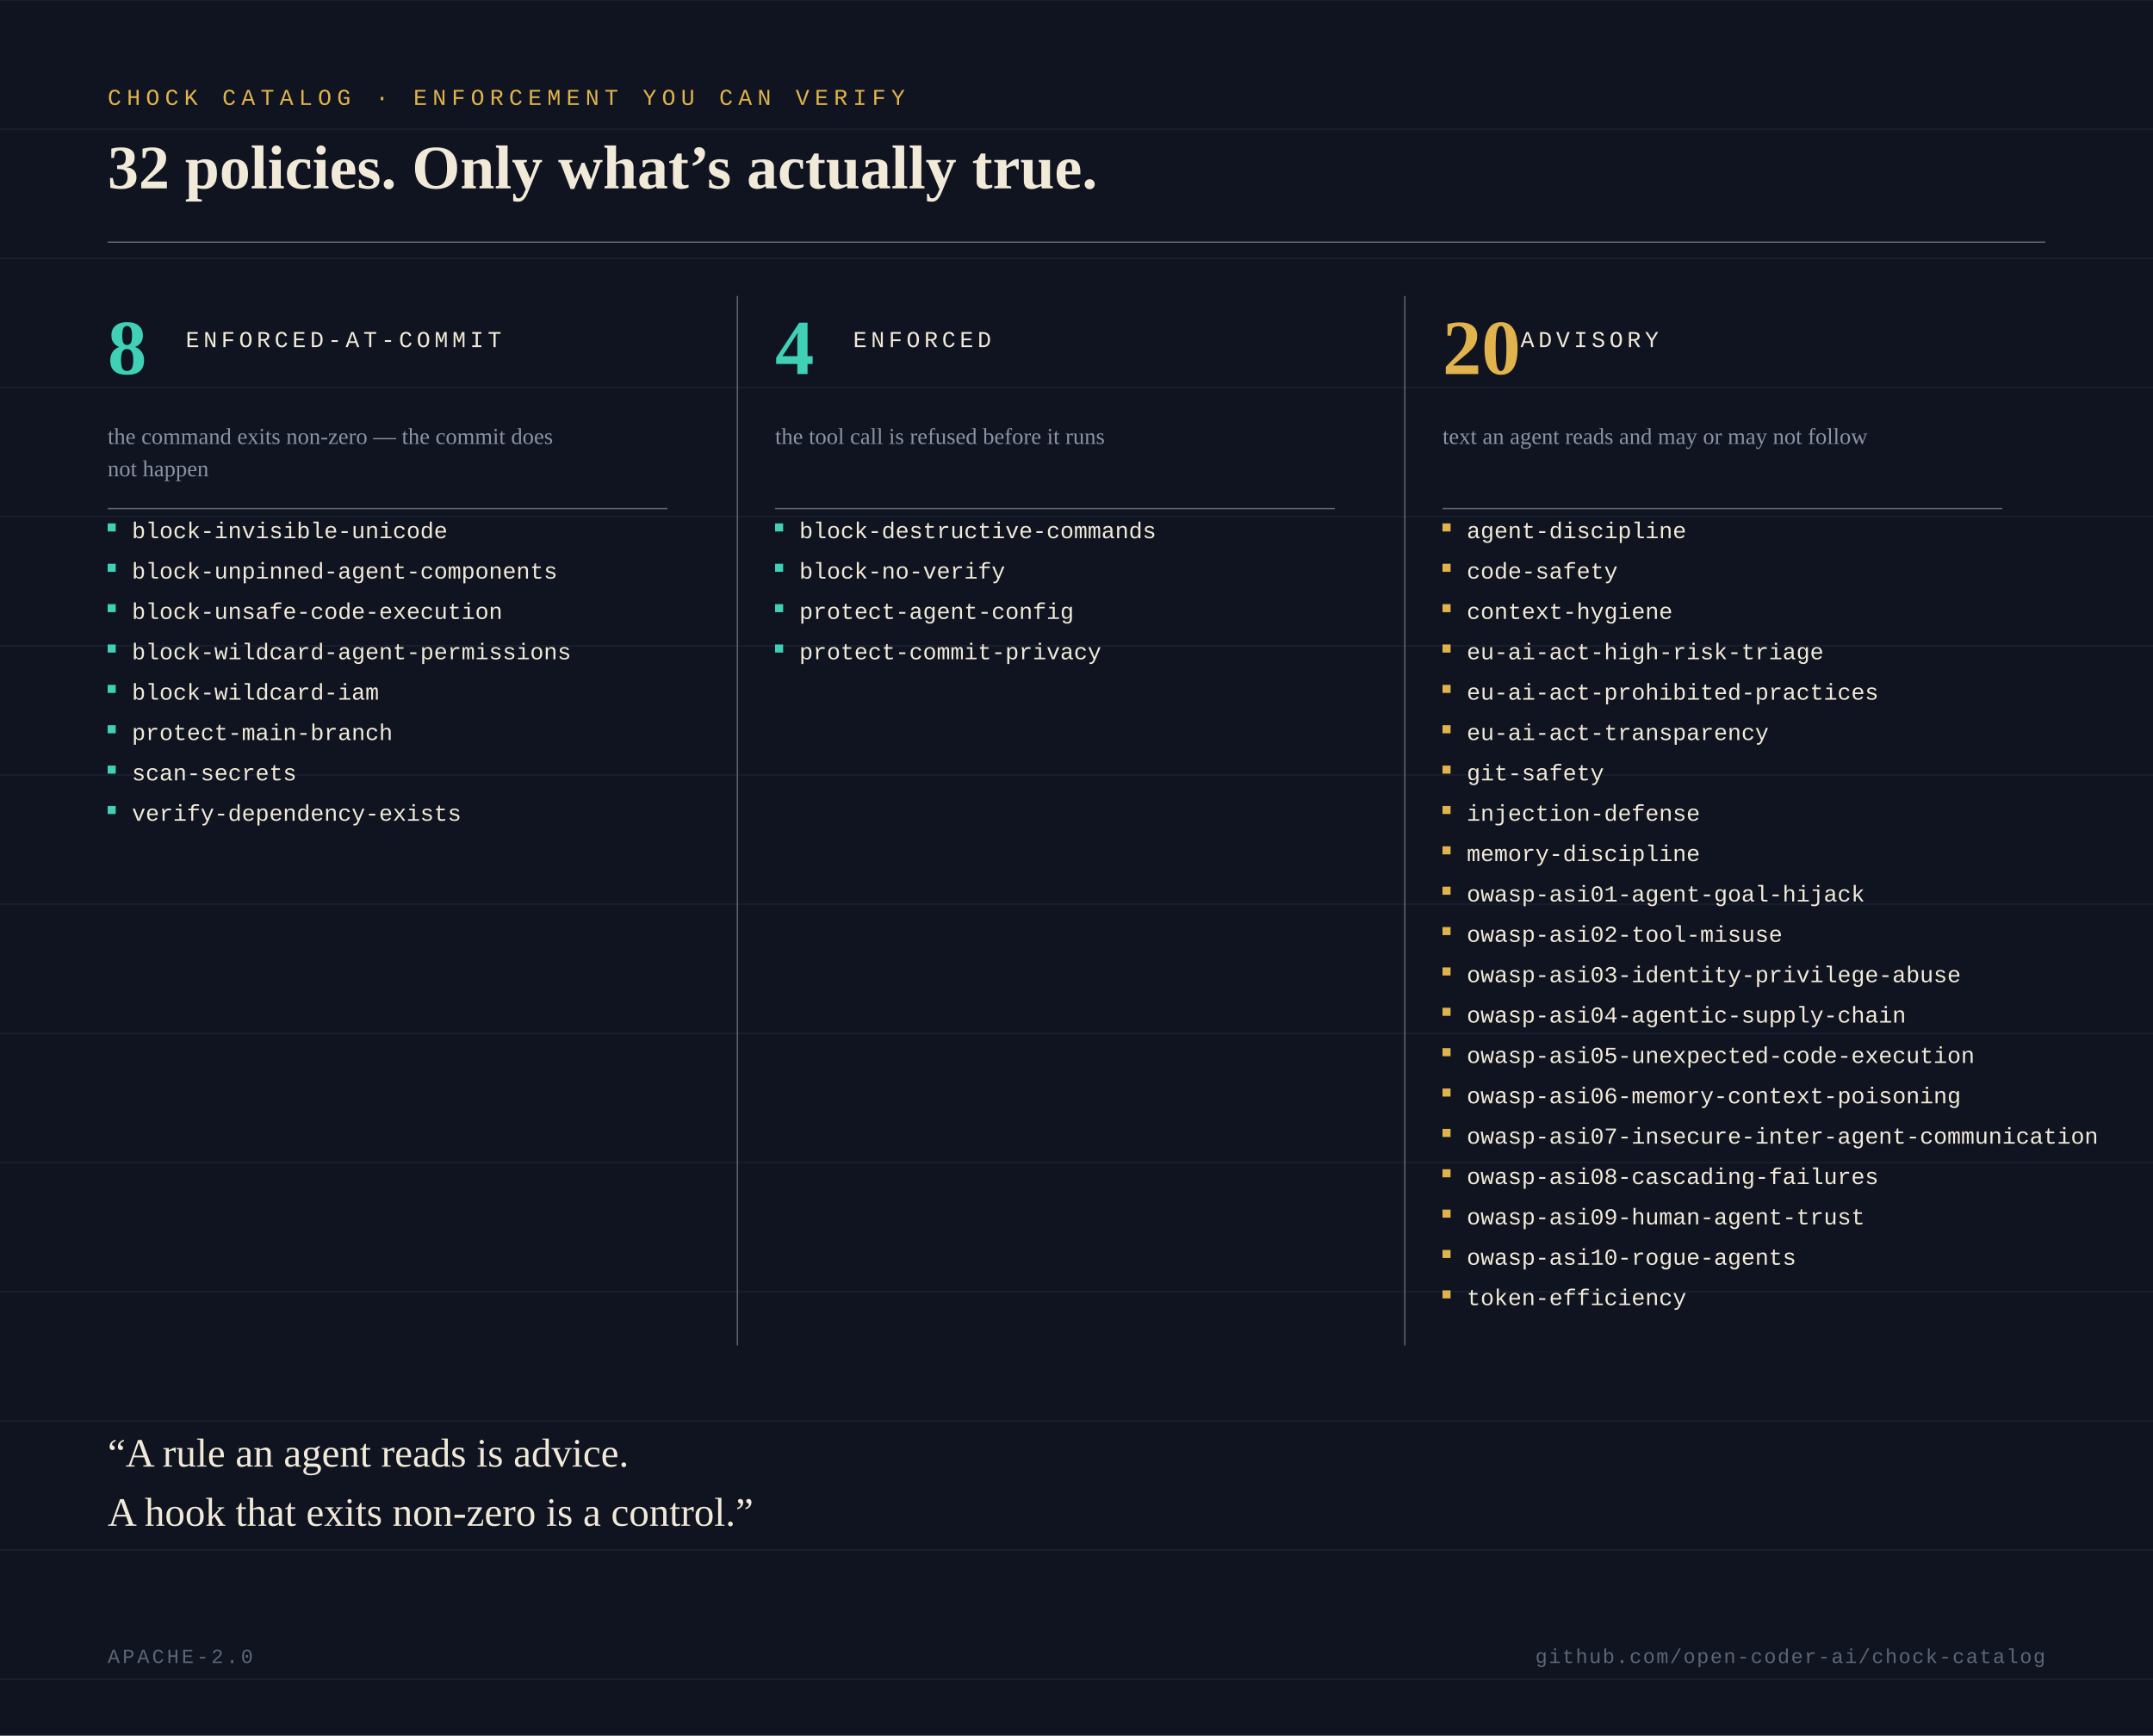
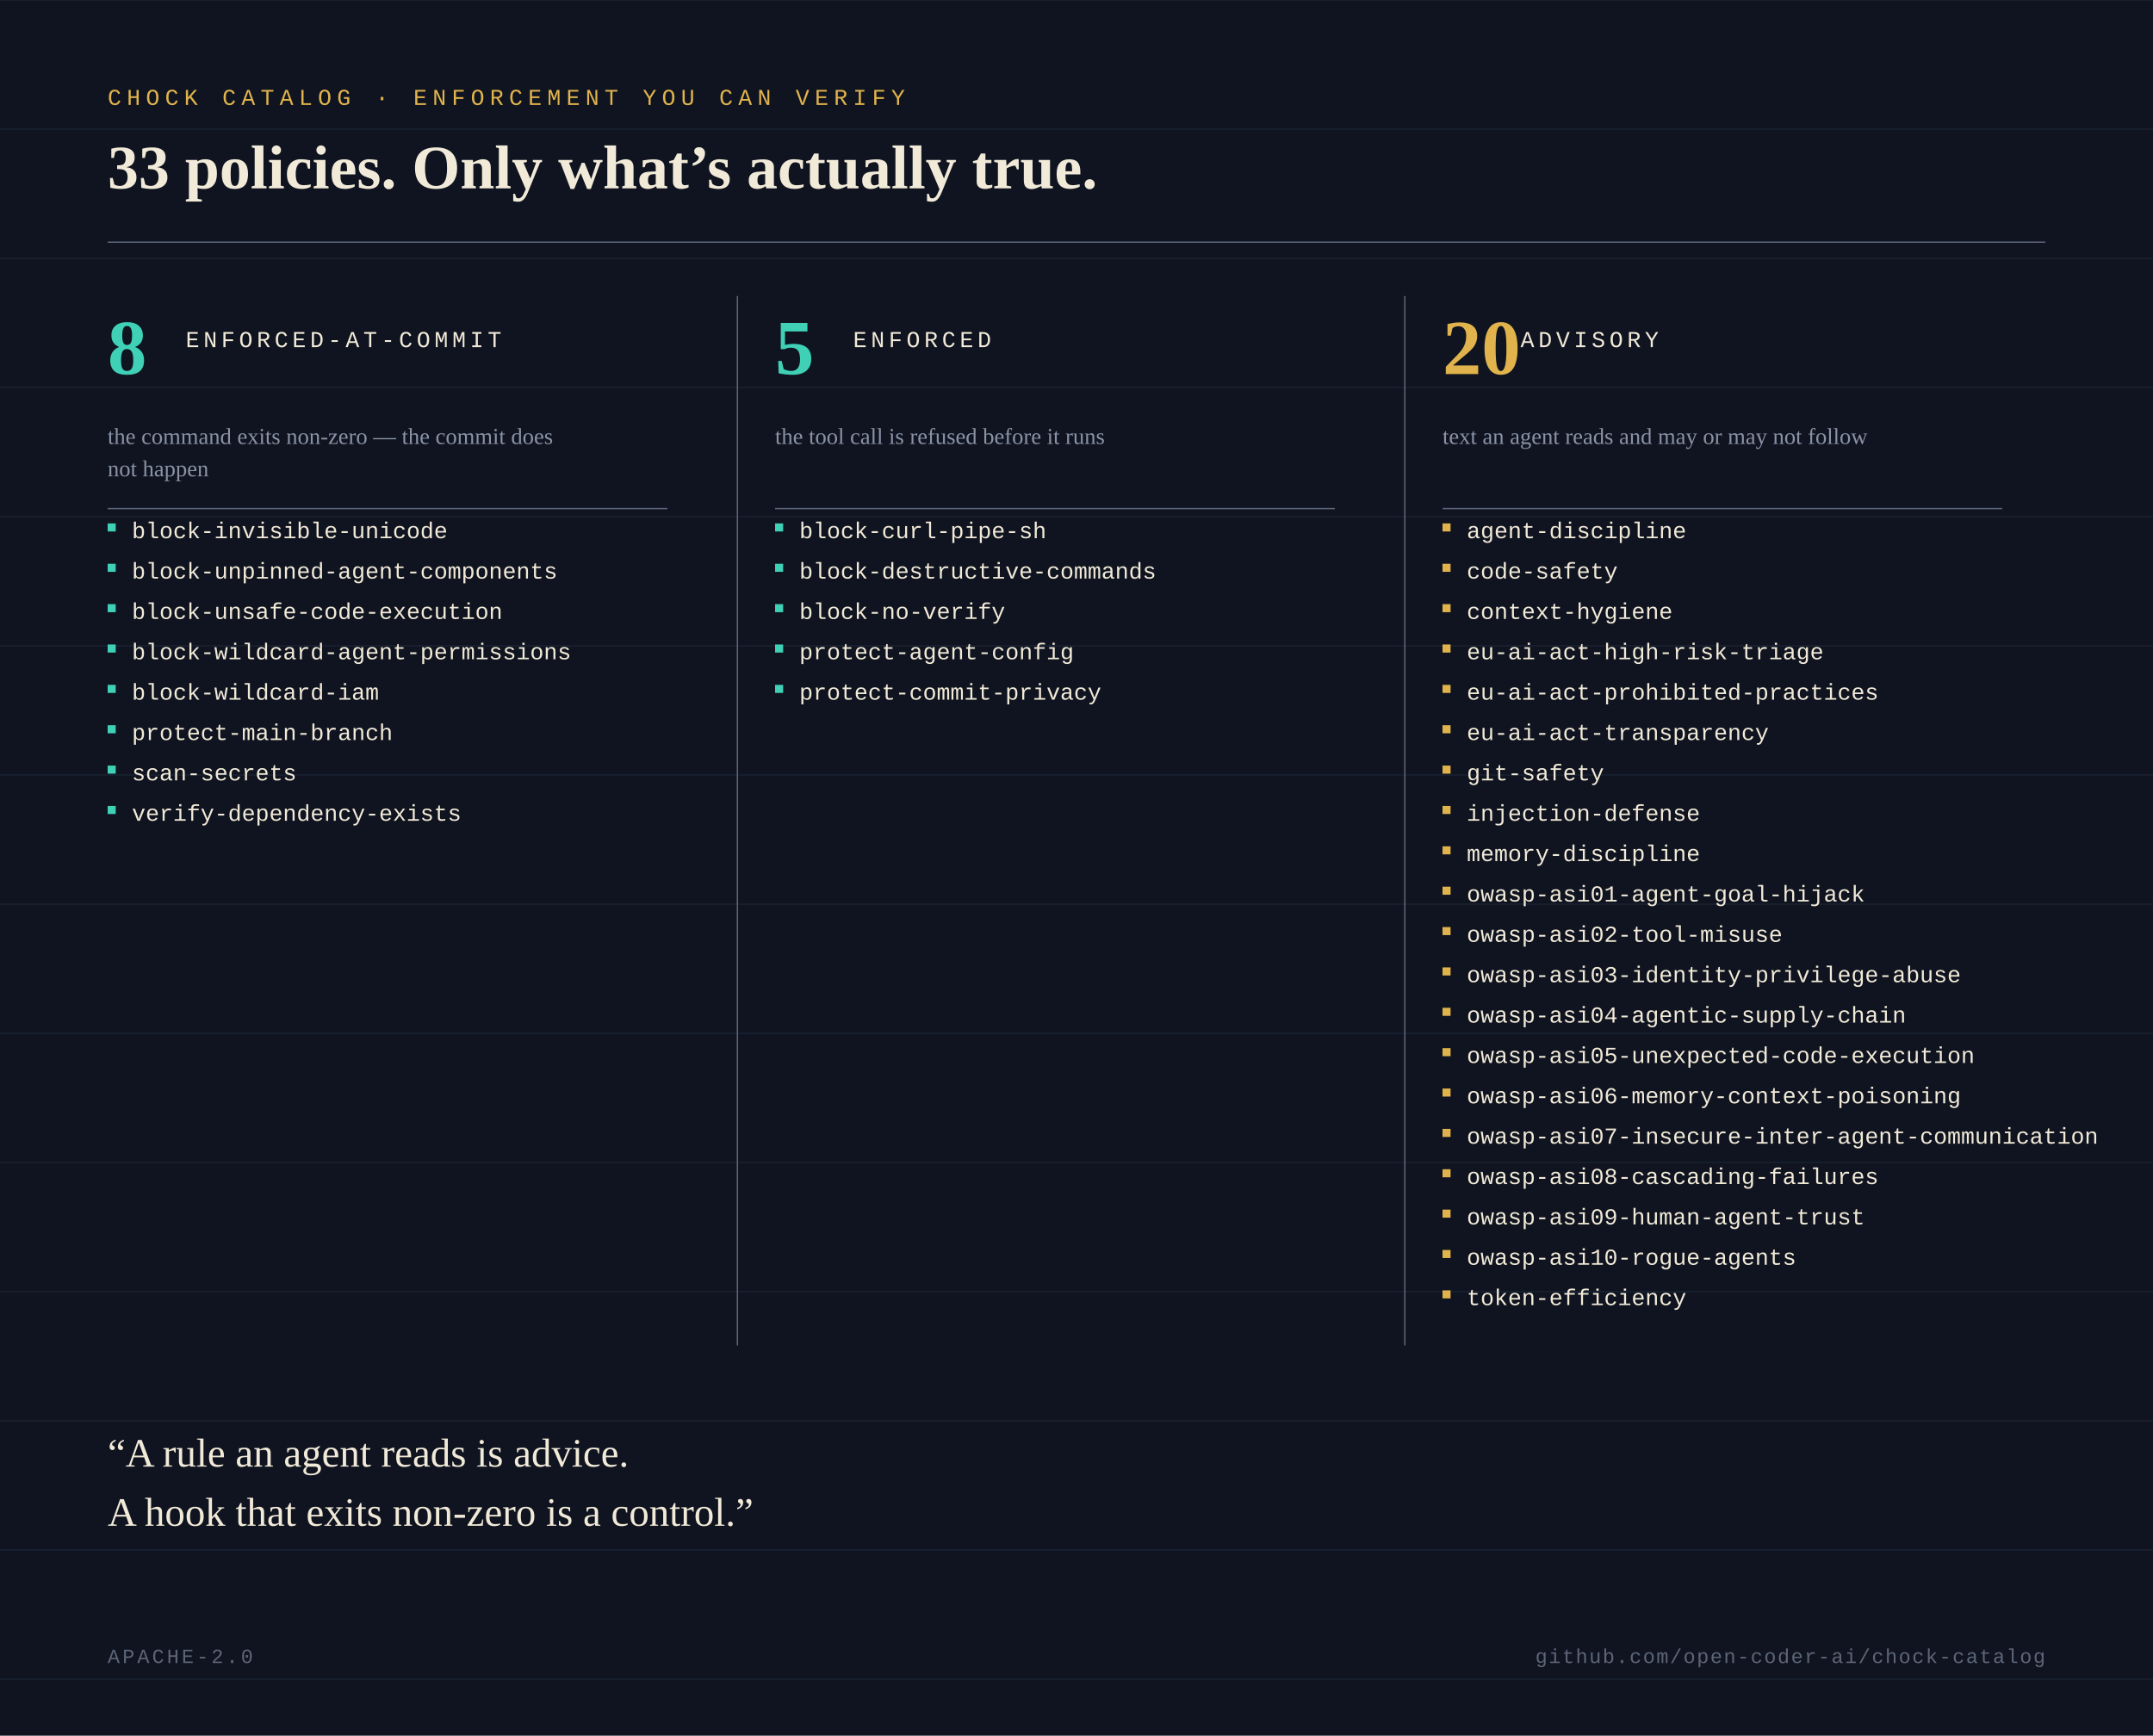
- <svg xmlns="http://www.w3.org/2000/svg" viewBox="0 0 1600 1290" width="1600" height="1290" role="img" aria-label="32 policies: 8 enforced-at-commit, 4 enforced, 20 advisory">
+ <svg xmlns="http://www.w3.org/2000/svg" viewBox="0 0 1600 1290" width="1600" height="1290" role="img" aria-label="33 policies: 8 enforced-at-commit, 5 enforced, 20 advisory">
  <rect width="1600" height="1290" fill="#0f1420" />
  <line x1="0" y1="0" x2="1600" y2="0" stroke="#1a2130" stroke-width="1" />
  <line x1="0" y1="96" x2="1600" y2="96" stroke="#1a2130" stroke-width="1" />
  <line x1="0" y1="192" x2="1600" y2="192" stroke="#1a2130" stroke-width="1" />
  <line x1="0" y1="288" x2="1600" y2="288" stroke="#1a2130" stroke-width="1" />
  <line x1="0" y1="384" x2="1600" y2="384" stroke="#1a2130" stroke-width="1" />
  <line x1="0" y1="480" x2="1600" y2="480" stroke="#1a2130" stroke-width="1" />
  <line x1="0" y1="576" x2="1600" y2="576" stroke="#1a2130" stroke-width="1" />
  <line x1="0" y1="672" x2="1600" y2="672" stroke="#1a2130" stroke-width="1" />
  <line x1="0" y1="768" x2="1600" y2="768" stroke="#1a2130" stroke-width="1" />
  <line x1="0" y1="864" x2="1600" y2="864" stroke="#1a2130" stroke-width="1" />
  <line x1="0" y1="960" x2="1600" y2="960" stroke="#1a2130" stroke-width="1" />
  <line x1="0" y1="1056" x2="1600" y2="1056" stroke="#1a2130" stroke-width="1" />
  <line x1="0" y1="1152" x2="1600" y2="1152" stroke="#1a2130" stroke-width="1" />
  <line x1="0" y1="1248" x2="1600" y2="1248" stroke="#1a2130" stroke-width="1" />
  <text x="80" y="78" font-family="'Cascadia Code', Consolas, 'Courier New', monospace" font-size="17" letter-spacing="4" fill="#e0b34c">CHOCK CATALOG · ENFORCEMENT YOU CAN VERIFY</text>
-   <text x="80" y="140" font-family="Georgia, 'Times New Roman', serif" font-size="46" font-weight="bold" fill="#f2ead8">32 policies. Only what’s actually true.</text>
+   <text x="80" y="140" font-family="Georgia, 'Times New Roman', serif" font-size="46" font-weight="bold" fill="#f2ead8">33 policies. Only what’s actually true.</text>
  <line x1="80" y1="180" x2="1520" y2="180" stroke="#5c6577" stroke-width="1" />
  <text x="80" y="278" font-family="Georgia, 'Times New Roman', serif" font-size="58" font-weight="bold" fill="#3fd0b6">8</text>
  <text x="138" y="258" font-family="'Cascadia Code', Consolas, 'Courier New', monospace" font-size="17" letter-spacing="3" fill="#f2ead8">ENFORCED-AT-COMMIT</text>
  <text x="80" y="330" font-family="Georgia, 'Times New Roman', serif" font-size="17" fill="#8a93a6">the command exits non-zero — the commit does</text>
  <text x="80" y="354" font-family="Georgia, 'Times New Roman', serif" font-size="17" fill="#8a93a6">not happen</text>
  <line x1="80" y1="378" x2="496" y2="378" stroke="#5c6577" stroke-width="1" />
  <rect x="80" y="389" width="6" height="6" fill="#3fd0b6" />
  <text x="98" y="400" font-family="'Cascadia Code', Consolas, 'Courier New', monospace" font-size="17" fill="#f2ead8">block-invisible-unicode</text>
  <rect x="80" y="419" width="6" height="6" fill="#3fd0b6" />
  <text x="98" y="430" font-family="'Cascadia Code', Consolas, 'Courier New', monospace" font-size="17" fill="#f2ead8">block-unpinned-agent-components</text>
  <rect x="80" y="449" width="6" height="6" fill="#3fd0b6" />
  <text x="98" y="460" font-family="'Cascadia Code', Consolas, 'Courier New', monospace" font-size="17" fill="#f2ead8">block-unsafe-code-execution</text>
  <rect x="80" y="479" width="6" height="6" fill="#3fd0b6" />
  <text x="98" y="490" font-family="'Cascadia Code', Consolas, 'Courier New', monospace" font-size="17" fill="#f2ead8">block-wildcard-agent-permissions</text>
  <rect x="80" y="509" width="6" height="6" fill="#3fd0b6" />
  <text x="98" y="520" font-family="'Cascadia Code', Consolas, 'Courier New', monospace" font-size="17" fill="#f2ead8">block-wildcard-iam</text>
  <rect x="80" y="539" width="6" height="6" fill="#3fd0b6" />
  <text x="98" y="550" font-family="'Cascadia Code', Consolas, 'Courier New', monospace" font-size="17" fill="#f2ead8">protect-main-branch</text>
  <rect x="80" y="569" width="6" height="6" fill="#3fd0b6" />
  <text x="98" y="580" font-family="'Cascadia Code', Consolas, 'Courier New', monospace" font-size="17" fill="#f2ead8">scan-secrets</text>
  <rect x="80" y="599" width="6" height="6" fill="#3fd0b6" />
  <text x="98" y="610" font-family="'Cascadia Code', Consolas, 'Courier New', monospace" font-size="17" fill="#f2ead8">verify-dependency-exists</text>
  <line x1="548" y1="220" x2="548" y2="1000" stroke="#5c6577" stroke-width="1" />
-   <text x="576" y="278" font-family="Georgia, 'Times New Roman', serif" font-size="58" font-weight="bold" fill="#3fd0b6">4</text>
+   <text x="576" y="278" font-family="Georgia, 'Times New Roman', serif" font-size="58" font-weight="bold" fill="#3fd0b6">5</text>
  <text x="634" y="258" font-family="'Cascadia Code', Consolas, 'Courier New', monospace" font-size="17" letter-spacing="3" fill="#f2ead8">ENFORCED</text>
  <text x="576" y="330" font-family="Georgia, 'Times New Roman', serif" font-size="17" fill="#8a93a6">the tool call is refused before it runs</text>
  <line x1="576" y1="378" x2="992" y2="378" stroke="#5c6577" stroke-width="1" />
  <rect x="576" y="389" width="6" height="6" fill="#3fd0b6" />
-   <text x="594" y="400" font-family="'Cascadia Code', Consolas, 'Courier New', monospace" font-size="17" fill="#f2ead8">block-destructive-commands</text>
+   <text x="594" y="400" font-family="'Cascadia Code', Consolas, 'Courier New', monospace" font-size="17" fill="#f2ead8">block-curl-pipe-sh</text>
  <rect x="576" y="419" width="6" height="6" fill="#3fd0b6" />
-   <text x="594" y="430" font-family="'Cascadia Code', Consolas, 'Courier New', monospace" font-size="17" fill="#f2ead8">block-no-verify</text>
+   <text x="594" y="430" font-family="'Cascadia Code', Consolas, 'Courier New', monospace" font-size="17" fill="#f2ead8">block-destructive-commands</text>
  <rect x="576" y="449" width="6" height="6" fill="#3fd0b6" />
-   <text x="594" y="460" font-family="'Cascadia Code', Consolas, 'Courier New', monospace" font-size="17" fill="#f2ead8">protect-agent-config</text>
+   <text x="594" y="460" font-family="'Cascadia Code', Consolas, 'Courier New', monospace" font-size="17" fill="#f2ead8">block-no-verify</text>
  <rect x="576" y="479" width="6" height="6" fill="#3fd0b6" />
-   <text x="594" y="490" font-family="'Cascadia Code', Consolas, 'Courier New', monospace" font-size="17" fill="#f2ead8">protect-commit-privacy</text>
+   <text x="594" y="490" font-family="'Cascadia Code', Consolas, 'Courier New', monospace" font-size="17" fill="#f2ead8">protect-agent-config</text>
+   <rect x="576" y="509" width="6" height="6" fill="#3fd0b6" />
+   <text x="594" y="520" font-family="'Cascadia Code', Consolas, 'Courier New', monospace" font-size="17" fill="#f2ead8">protect-commit-privacy</text>
  <line x1="1044" y1="220" x2="1044" y2="1000" stroke="#5c6577" stroke-width="1" />
  <text x="1072" y="278" font-family="Georgia, 'Times New Roman', serif" font-size="58" font-weight="bold" fill="#e0b34c">20</text>
  <text x="1130" y="258" font-family="'Cascadia Code', Consolas, 'Courier New', monospace" font-size="17" letter-spacing="3" fill="#f2ead8">ADVISORY</text>
  <text x="1072" y="330" font-family="Georgia, 'Times New Roman', serif" font-size="17" fill="#8a93a6">text an agent reads and may or may not follow</text>
  <line x1="1072" y1="378" x2="1488" y2="378" stroke="#5c6577" stroke-width="1" />
  <rect x="1072" y="389" width="6" height="6" fill="#e0b34c" />
  <text x="1090" y="400" font-family="'Cascadia Code', Consolas, 'Courier New', monospace" font-size="17" fill="#f2ead8">agent-discipline</text>
  <rect x="1072" y="419" width="6" height="6" fill="#e0b34c" />
  <text x="1090" y="430" font-family="'Cascadia Code', Consolas, 'Courier New', monospace" font-size="17" fill="#f2ead8">code-safety</text>
  <rect x="1072" y="449" width="6" height="6" fill="#e0b34c" />
  <text x="1090" y="460" font-family="'Cascadia Code', Consolas, 'Courier New', monospace" font-size="17" fill="#f2ead8">context-hygiene</text>
  <rect x="1072" y="479" width="6" height="6" fill="#e0b34c" />
  <text x="1090" y="490" font-family="'Cascadia Code', Consolas, 'Courier New', monospace" font-size="17" fill="#f2ead8">eu-ai-act-high-risk-triage</text>
  <rect x="1072" y="509" width="6" height="6" fill="#e0b34c" />
  <text x="1090" y="520" font-family="'Cascadia Code', Consolas, 'Courier New', monospace" font-size="17" fill="#f2ead8">eu-ai-act-prohibited-practices</text>
  <rect x="1072" y="539" width="6" height="6" fill="#e0b34c" />
  <text x="1090" y="550" font-family="'Cascadia Code', Consolas, 'Courier New', monospace" font-size="17" fill="#f2ead8">eu-ai-act-transparency</text>
  <rect x="1072" y="569" width="6" height="6" fill="#e0b34c" />
  <text x="1090" y="580" font-family="'Cascadia Code', Consolas, 'Courier New', monospace" font-size="17" fill="#f2ead8">git-safety</text>
  <rect x="1072" y="599" width="6" height="6" fill="#e0b34c" />
  <text x="1090" y="610" font-family="'Cascadia Code', Consolas, 'Courier New', monospace" font-size="17" fill="#f2ead8">injection-defense</text>
  <rect x="1072" y="629" width="6" height="6" fill="#e0b34c" />
  <text x="1090" y="640" font-family="'Cascadia Code', Consolas, 'Courier New', monospace" font-size="17" fill="#f2ead8">memory-discipline</text>
  <rect x="1072" y="659" width="6" height="6" fill="#e0b34c" />
  <text x="1090" y="670" font-family="'Cascadia Code', Consolas, 'Courier New', monospace" font-size="17" fill="#f2ead8">owasp-asi01-agent-goal-hijack</text>
  <rect x="1072" y="689" width="6" height="6" fill="#e0b34c" />
  <text x="1090" y="700" font-family="'Cascadia Code', Consolas, 'Courier New', monospace" font-size="17" fill="#f2ead8">owasp-asi02-tool-misuse</text>
  <rect x="1072" y="719" width="6" height="6" fill="#e0b34c" />
  <text x="1090" y="730" font-family="'Cascadia Code', Consolas, 'Courier New', monospace" font-size="17" fill="#f2ead8">owasp-asi03-identity-privilege-abuse</text>
  <rect x="1072" y="749" width="6" height="6" fill="#e0b34c" />
  <text x="1090" y="760" font-family="'Cascadia Code', Consolas, 'Courier New', monospace" font-size="17" fill="#f2ead8">owasp-asi04-agentic-supply-chain</text>
  <rect x="1072" y="779" width="6" height="6" fill="#e0b34c" />
  <text x="1090" y="790" font-family="'Cascadia Code', Consolas, 'Courier New', monospace" font-size="17" fill="#f2ead8">owasp-asi05-unexpected-code-execution</text>
  <rect x="1072" y="809" width="6" height="6" fill="#e0b34c" />
  <text x="1090" y="820" font-family="'Cascadia Code', Consolas, 'Courier New', monospace" font-size="17" fill="#f2ead8">owasp-asi06-memory-context-poisoning</text>
  <rect x="1072" y="839" width="6" height="6" fill="#e0b34c" />
  <text x="1090" y="850" font-family="'Cascadia Code', Consolas, 'Courier New', monospace" font-size="17" fill="#f2ead8">owasp-asi07-insecure-inter-agent-communication</text>
  <rect x="1072" y="869" width="6" height="6" fill="#e0b34c" />
  <text x="1090" y="880" font-family="'Cascadia Code', Consolas, 'Courier New', monospace" font-size="17" fill="#f2ead8">owasp-asi08-cascading-failures</text>
  <rect x="1072" y="899" width="6" height="6" fill="#e0b34c" />
  <text x="1090" y="910" font-family="'Cascadia Code', Consolas, 'Courier New', monospace" font-size="17" fill="#f2ead8">owasp-asi09-human-agent-trust</text>
  <rect x="1072" y="929" width="6" height="6" fill="#e0b34c" />
  <text x="1090" y="940" font-family="'Cascadia Code', Consolas, 'Courier New', monospace" font-size="17" fill="#f2ead8">owasp-asi10-rogue-agents</text>
  <rect x="1072" y="959" width="6" height="6" fill="#e0b34c" />
  <text x="1090" y="970" font-family="'Cascadia Code', Consolas, 'Courier New', monospace" font-size="17" fill="#f2ead8">token-efficiency</text>
  <text x="80" y="1090" font-family="Georgia, 'Times New Roman', serif" font-size="30" fill="#f2ead8">“A rule an agent reads is advice.</text>
  <text x="80" y="1134" font-family="Georgia, 'Times New Roman', serif" font-size="30" fill="#f2ead8">A hook that exits non-zero is a control.”</text>
  <text x="80" y="1236" font-family="'Cascadia Code', Consolas, 'Courier New', monospace" font-size="15" letter-spacing="2" fill="#5c6577">APACHE-2.0</text>
  <text x="1520" y="1236" text-anchor="end" font-family="'Cascadia Code', Consolas, 'Courier New', monospace" font-size="15" letter-spacing="1" fill="#5c6577">github.com/open-coder-ai/chock-catalog</text>
</svg>
